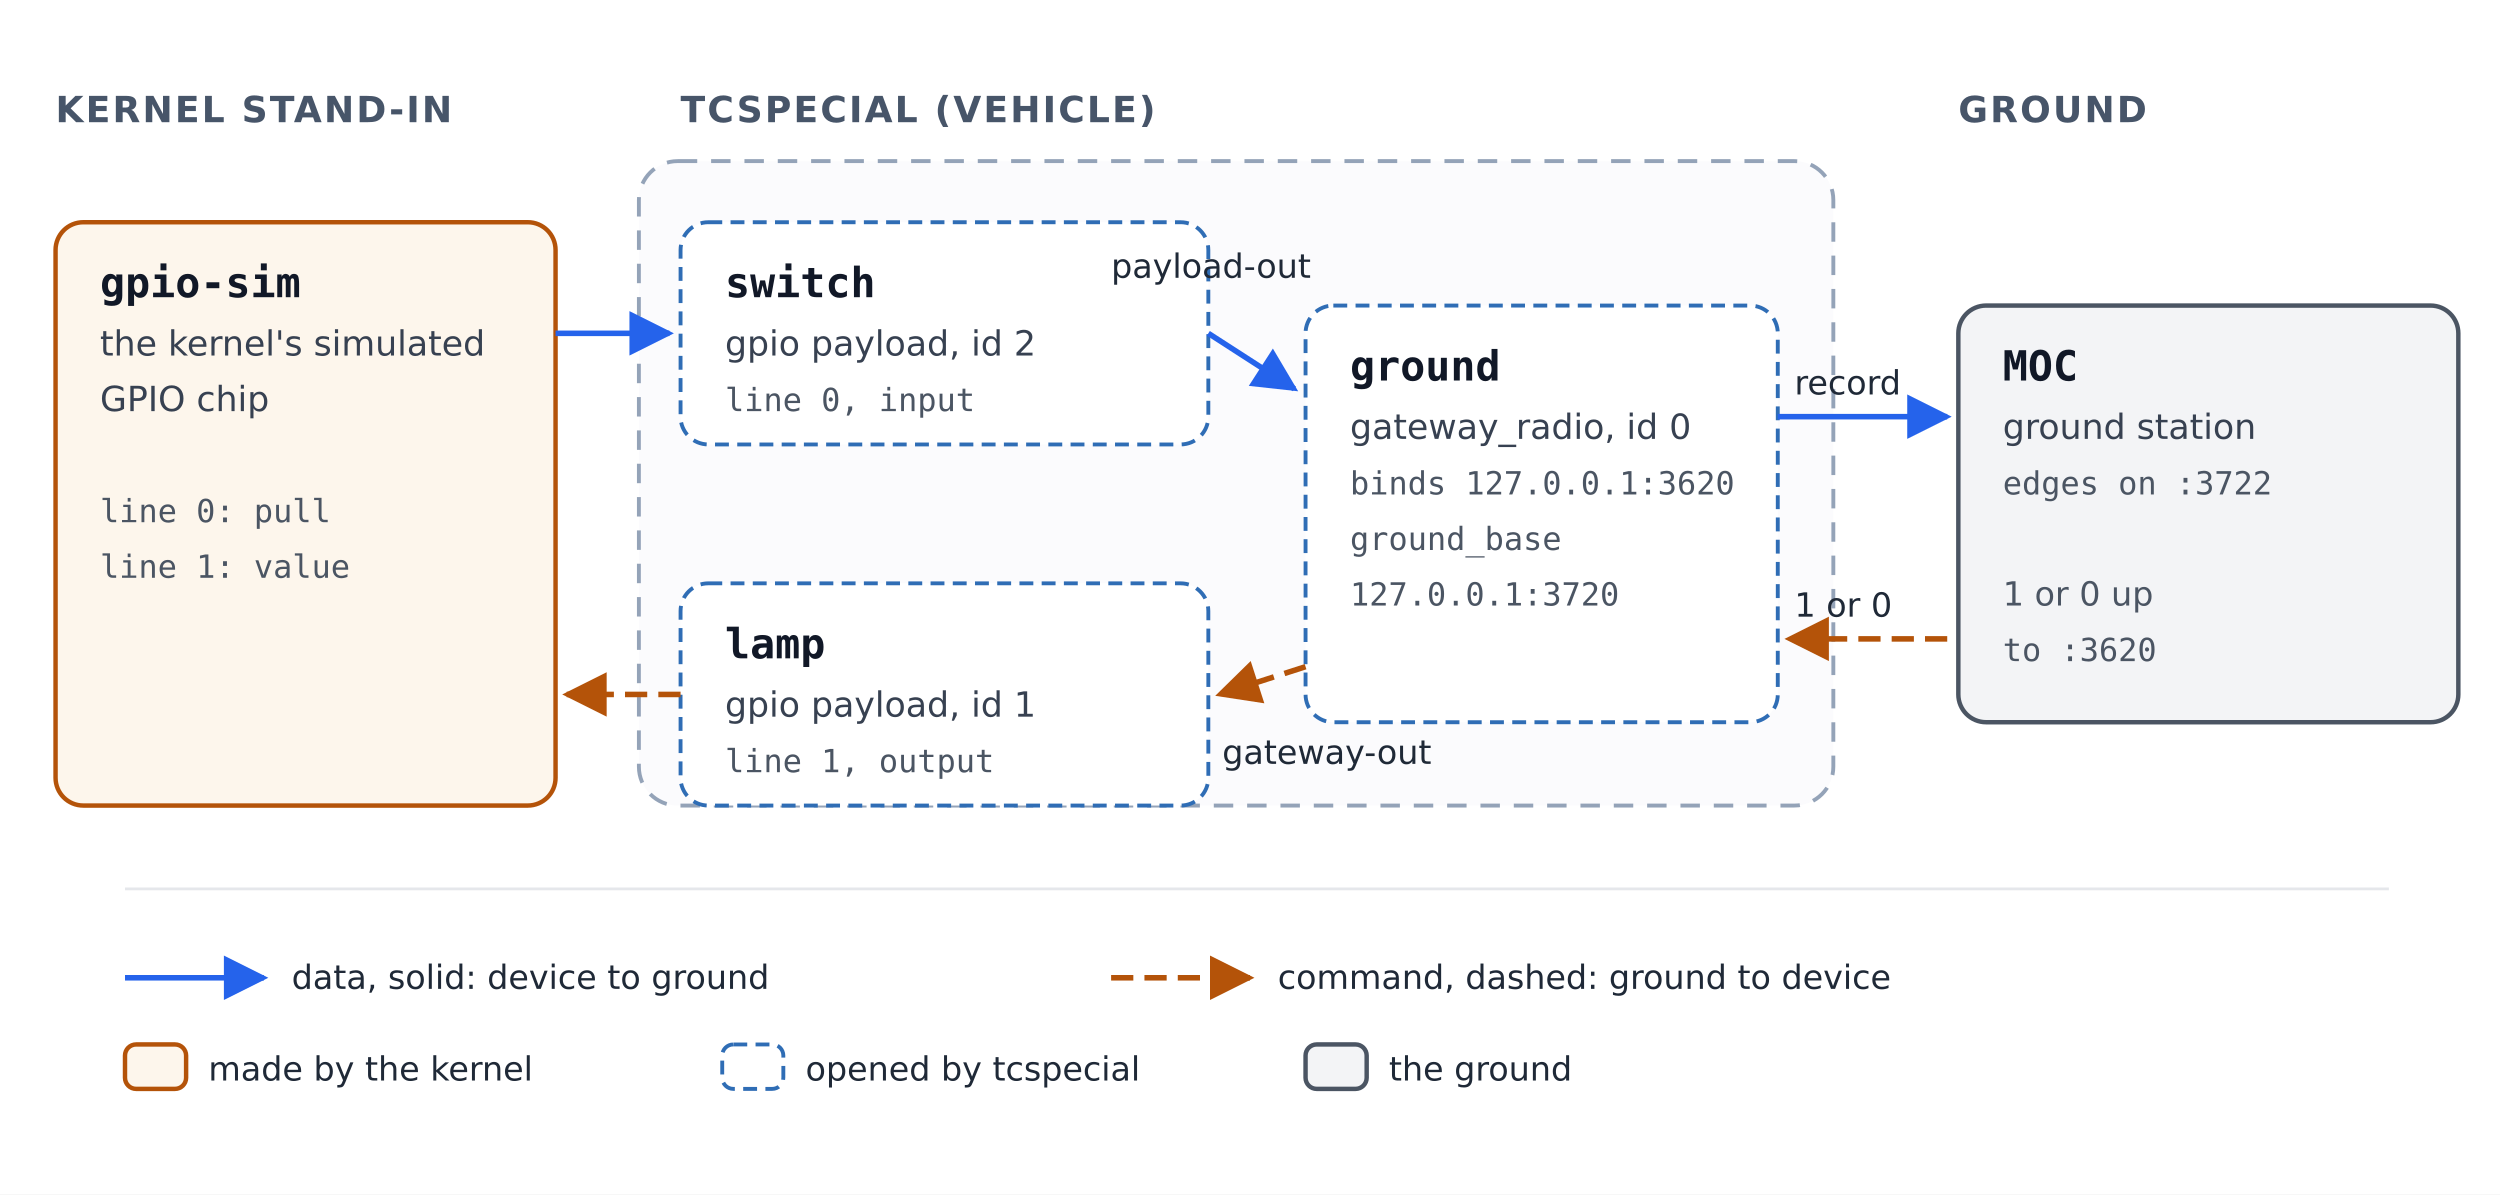
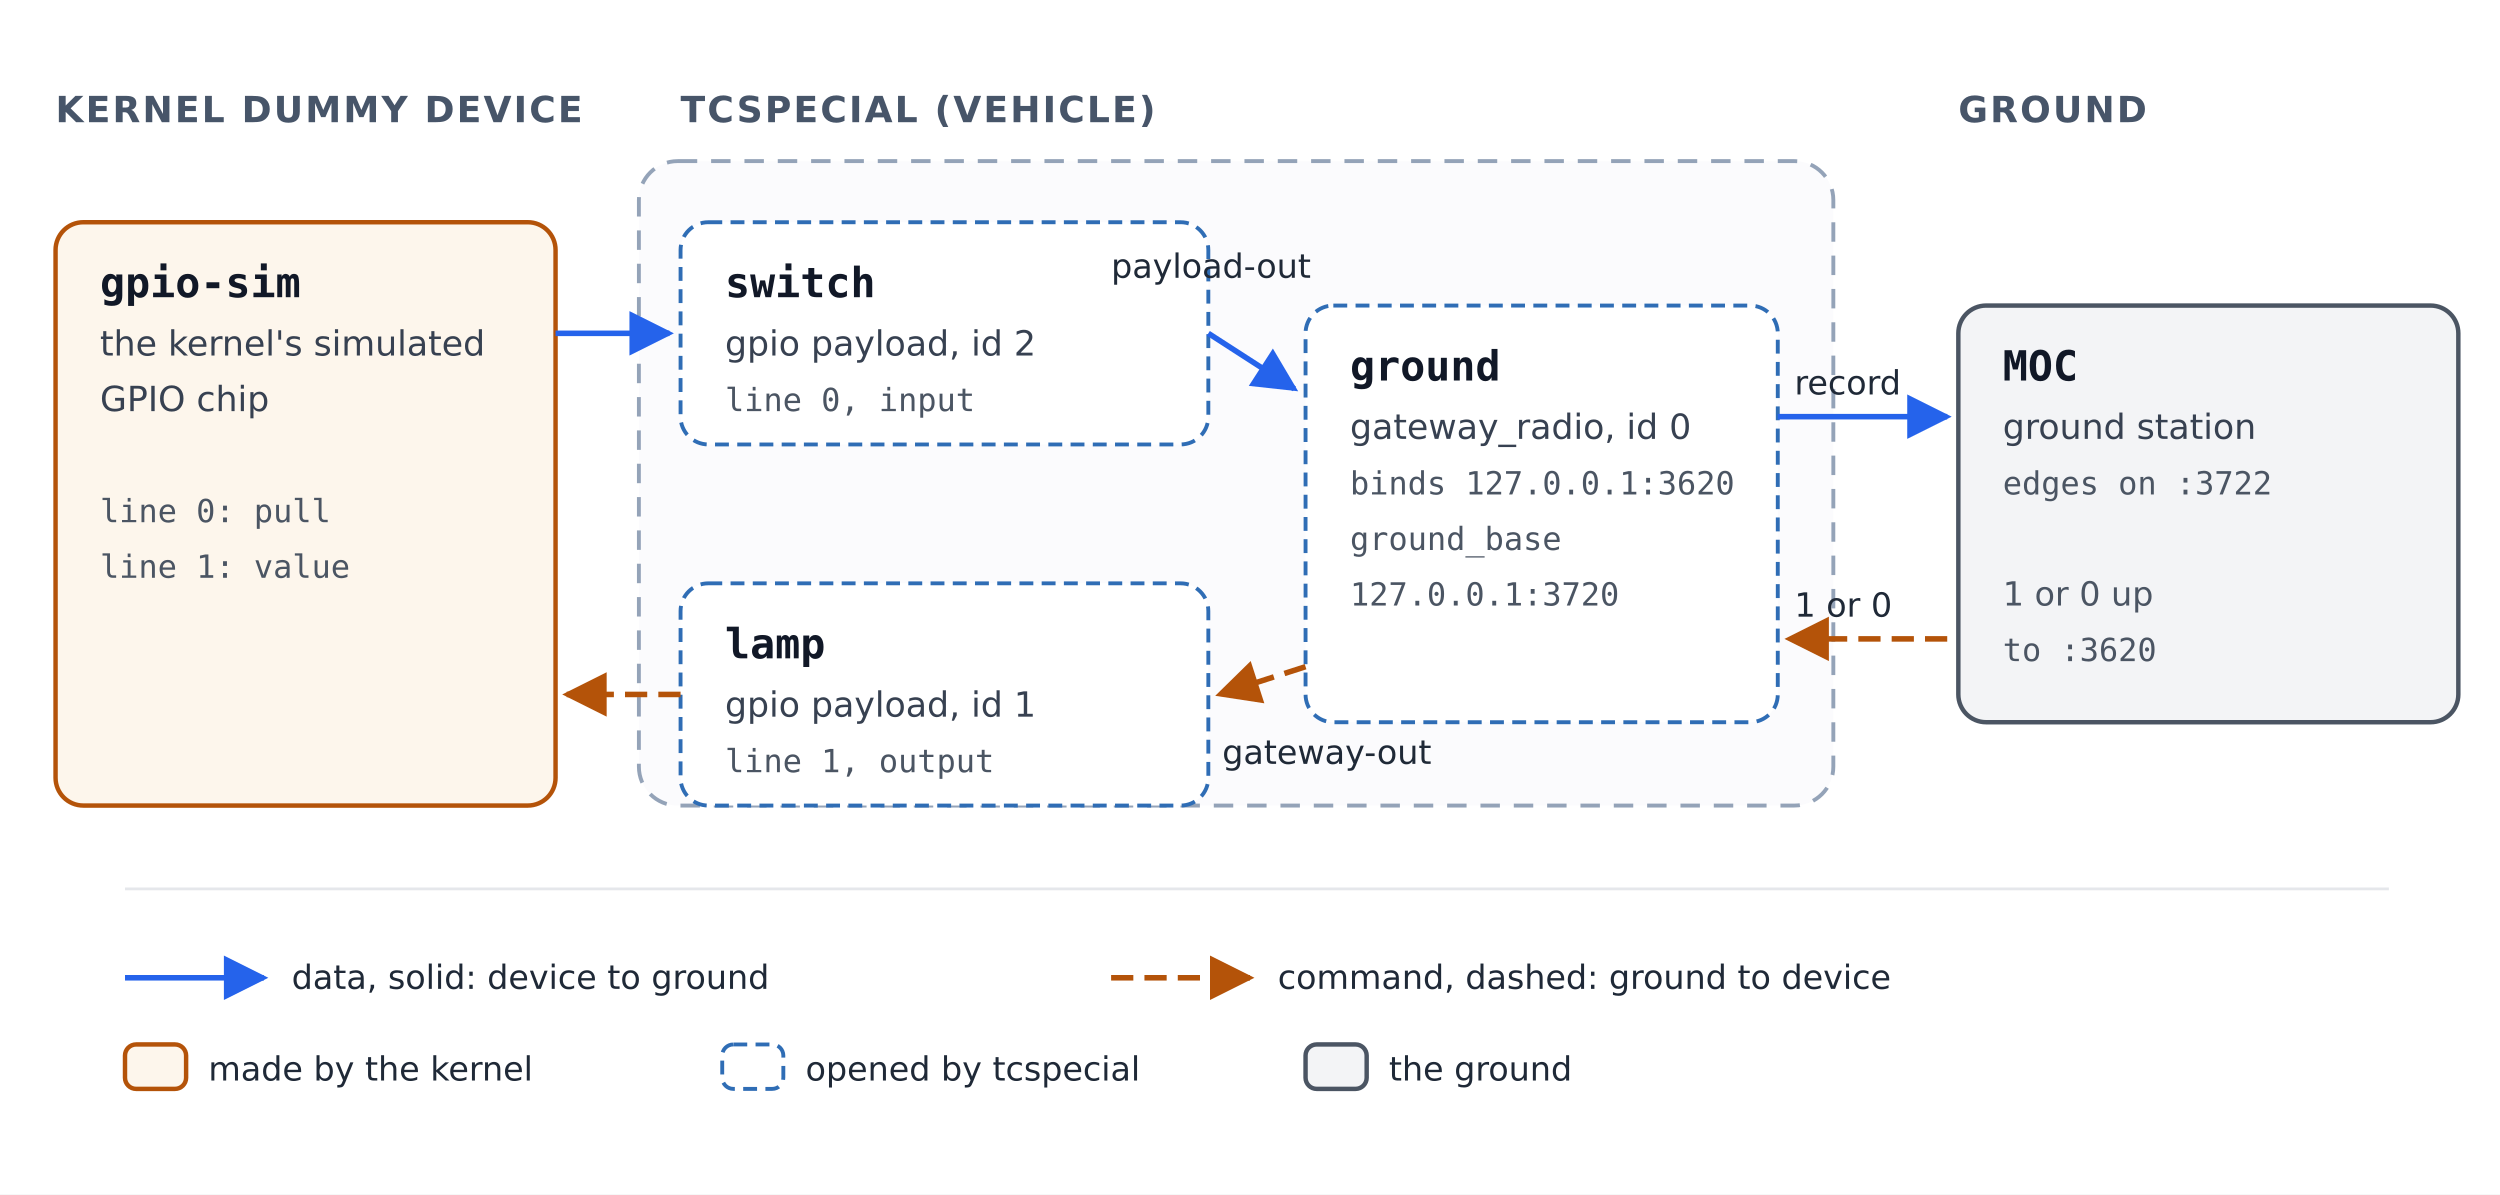
<svg xmlns="http://www.w3.org/2000/svg" width="900" height="430" viewBox="0 0 900 430" role="img" aria-labelledby="title desc">
  <defs>
    <style>
      text { font-family: "DejaVu Sans", Helvetica, Arial, sans-serif; fill: #111827; }
      .name { font-family: "DejaVu Sans Mono", Menlo, Consolas, monospace; font-size: 15px; font-weight: bold; }
      .kind { font-size: 12.5px; fill: #374151; }
      .detail { font-family: "DejaVu Sans Mono", Menlo, Consolas, monospace; font-size: 11.5px; fill: #4b5563; }
      .heading { font-size: 13px; font-weight: bold; fill: #475569; letter-spacing: 0.06em; }
      .label { font-size: 12px; fill: #1f2937; }
      .note { font-size: 12px; fill: #4b5563; }
      .socket { fill: #ffffff; stroke: #2f6db5; stroke-width: 1.4; stroke-dasharray: 5 3; }
      .kernel { fill: #fdf6ec; stroke: #b45309; stroke-width: 1.6; }
      .ground { fill: #f3f4f6; stroke: #4b5563; stroke-width: 1.6; }
      .boundary { fill: #fbfbfd; stroke: #94a3b8; stroke-width: 1.4; stroke-dasharray: 7 5; }
      .up { fill: none; stroke: #b45309; stroke-width: 2; stroke-dasharray: 8 4; }
      .down { fill: none; stroke: #2563eb; stroke-width: 2; }
    </style>
    <marker id="arrow-amber" viewBox="0 0 10 10" refX="9" refY="5" markerWidth="8" markerHeight="8" orient="auto-start-reverse">
      <path d="M0,0 L10,5 L0,10 z" fill="#b45309" />
    </marker>
    <marker id="arrow-blue" viewBox="0 0 10 10" refX="9" refY="5" markerWidth="8" markerHeight="8" orient="auto-start-reverse">
      <path d="M0,0 L10,5 L0,10 z" fill="#2563eb" />
    </marker>
  </defs>
  <rect width="900" height="430" fill="#ffffff" />
-   <text class="heading" x="20" y="44">KERNEL STAND-IN</text>
+   <text class="heading" x="20" y="44">KERNEL DUMMY DEVICE</text>
  <text class="heading" x="245" y="44">TCSPECIAL (VEHICLE)</text>
  <text class="heading" x="705" y="44">GROUND</text>
  <rect class="boundary" x="230" y="58" width="430" height="232" rx="14" />
  <rect class="kernel" x="20" y="80" width="180" height="210" rx="10" />
  <text class="name" x="36" y="107">gpio-sim</text>
  <text class="kind" x="36" y="128">the kernel's simulated</text>
  <text class="kind" x="36" y="148">GPIO chip</text>
  <text class="note" x="36" y="168" />
  <text class="detail" x="36" y="188">line 0: pull</text>
  <text class="detail" x="36" y="208">line 1: value</text>
  <rect class="socket" x="245" y="80" width="190" height="80" rx="10" />
  <text class="name" x="261" y="107">switch</text>
  <text class="kind" x="261" y="128">gpio payload, id 2</text>
  <text class="detail" x="261" y="148">line 0, input</text>
  <rect class="socket" x="245" y="210" width="190" height="80" rx="10" />
  <text class="name" x="261" y="237">lamp</text>
  <text class="kind" x="261" y="258">gpio payload, id 1</text>
  <text class="detail" x="261" y="278">line 1, output</text>
  <rect class="socket" x="470" y="110" width="170" height="150" rx="10" />
  <text class="name" x="486" y="137">ground</text>
  <text class="kind" x="486" y="158">gateway_radio, id 0</text>
  <text class="detail" x="486" y="178">binds 127.0.0.1:3620</text>
  <text class="detail" x="486" y="198">ground_base</text>
  <text class="detail" x="486" y="218">  127.0.0.1:3720</text>
  <rect class="ground" x="705" y="110" width="180" height="150" rx="10" />
  <text class="name" x="721" y="137">MOC</text>
  <text class="kind" x="721" y="158">ground station</text>
  <text class="detail" x="721" y="178">edges on :3722</text>
  <text class="note" x="721" y="198" />
  <text class="note" x="721" y="218">1 or 0 up</text>
  <text class="detail" x="721" y="238">  to :3620</text>
  <path class="down" d="M200,120 L241,120" marker-end="url(#arrow-blue)" />
  <path class="down" d="M435,120 L466,140" marker-end="url(#arrow-blue)" />
  <text class="label" x="400" y="100">payload-out</text>
  <path class="down" d="M640,150 L701,150" marker-end="url(#arrow-blue)" />
  <text class="label" x="646" y="142">record</text>
  <path class="up" d="M701,230 L644,230" marker-end="url(#arrow-amber)" />
  <text class="label" x="646" y="222">1 or 0</text>
  <path class="up" d="M470,240 L439,250" marker-end="url(#arrow-amber)" />
  <text class="label" x="440" y="275">gateway-out</text>
  <path class="up" d="M245,250 L204,250" marker-end="url(#arrow-amber)" />
  <line x1="45" y1="320" x2="860" y2="320" stroke="#e5e7eb" stroke-width="1" />
  <path class="down" d="M45,352 L95,352" marker-end="url(#arrow-blue)" />
  <text class="label" x="105" y="356">data, solid: device to ground</text>
  <path class="up" d="M400,352 L450,352" marker-end="url(#arrow-amber)" />
  <text class="label" x="460" y="356">command, dashed: ground to device</text>
  <rect class="kernel" x="45" y="376" width="22" height="16" rx="4" />
  <text class="label" x="75" y="389">made by the kernel</text>
  <rect class="socket" x="260" y="376" width="22" height="16" rx="4" />
  <text class="label" x="290" y="389">opened by tcspecial</text>
  <rect class="ground" x="470" y="376" width="22" height="16" rx="4" />
  <text class="label" x="500" y="389">the ground</text>
</svg>
